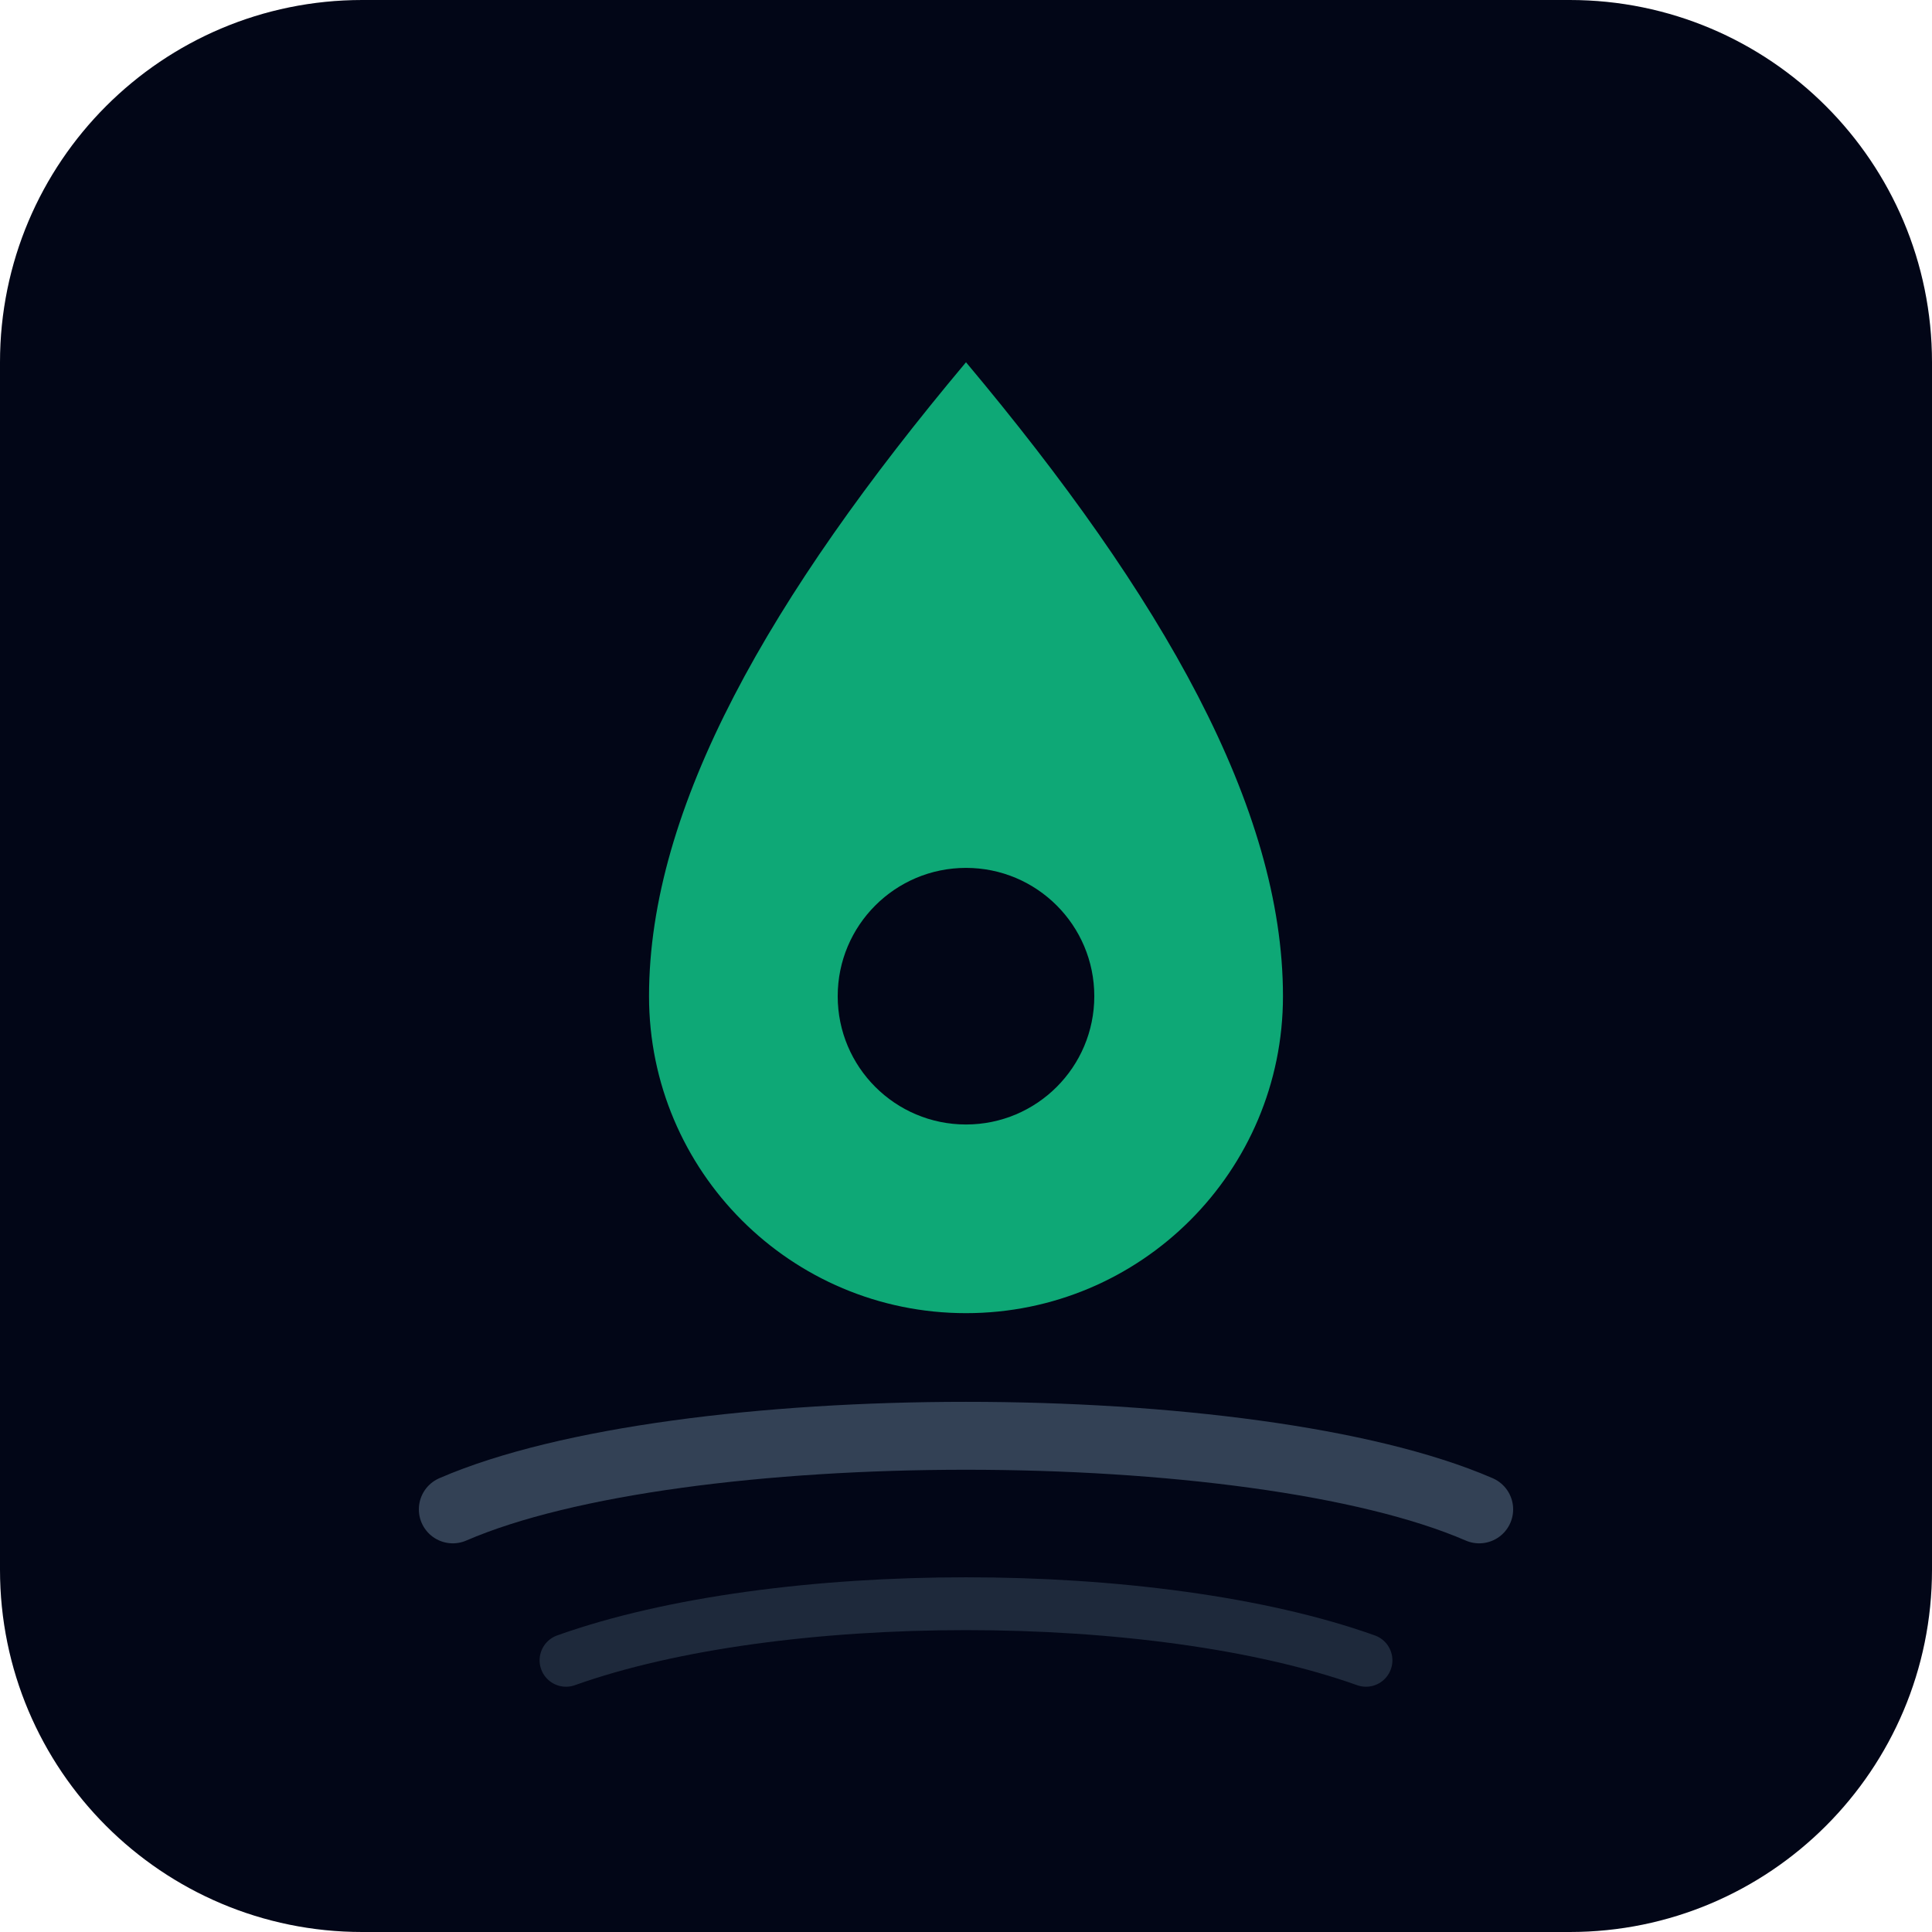
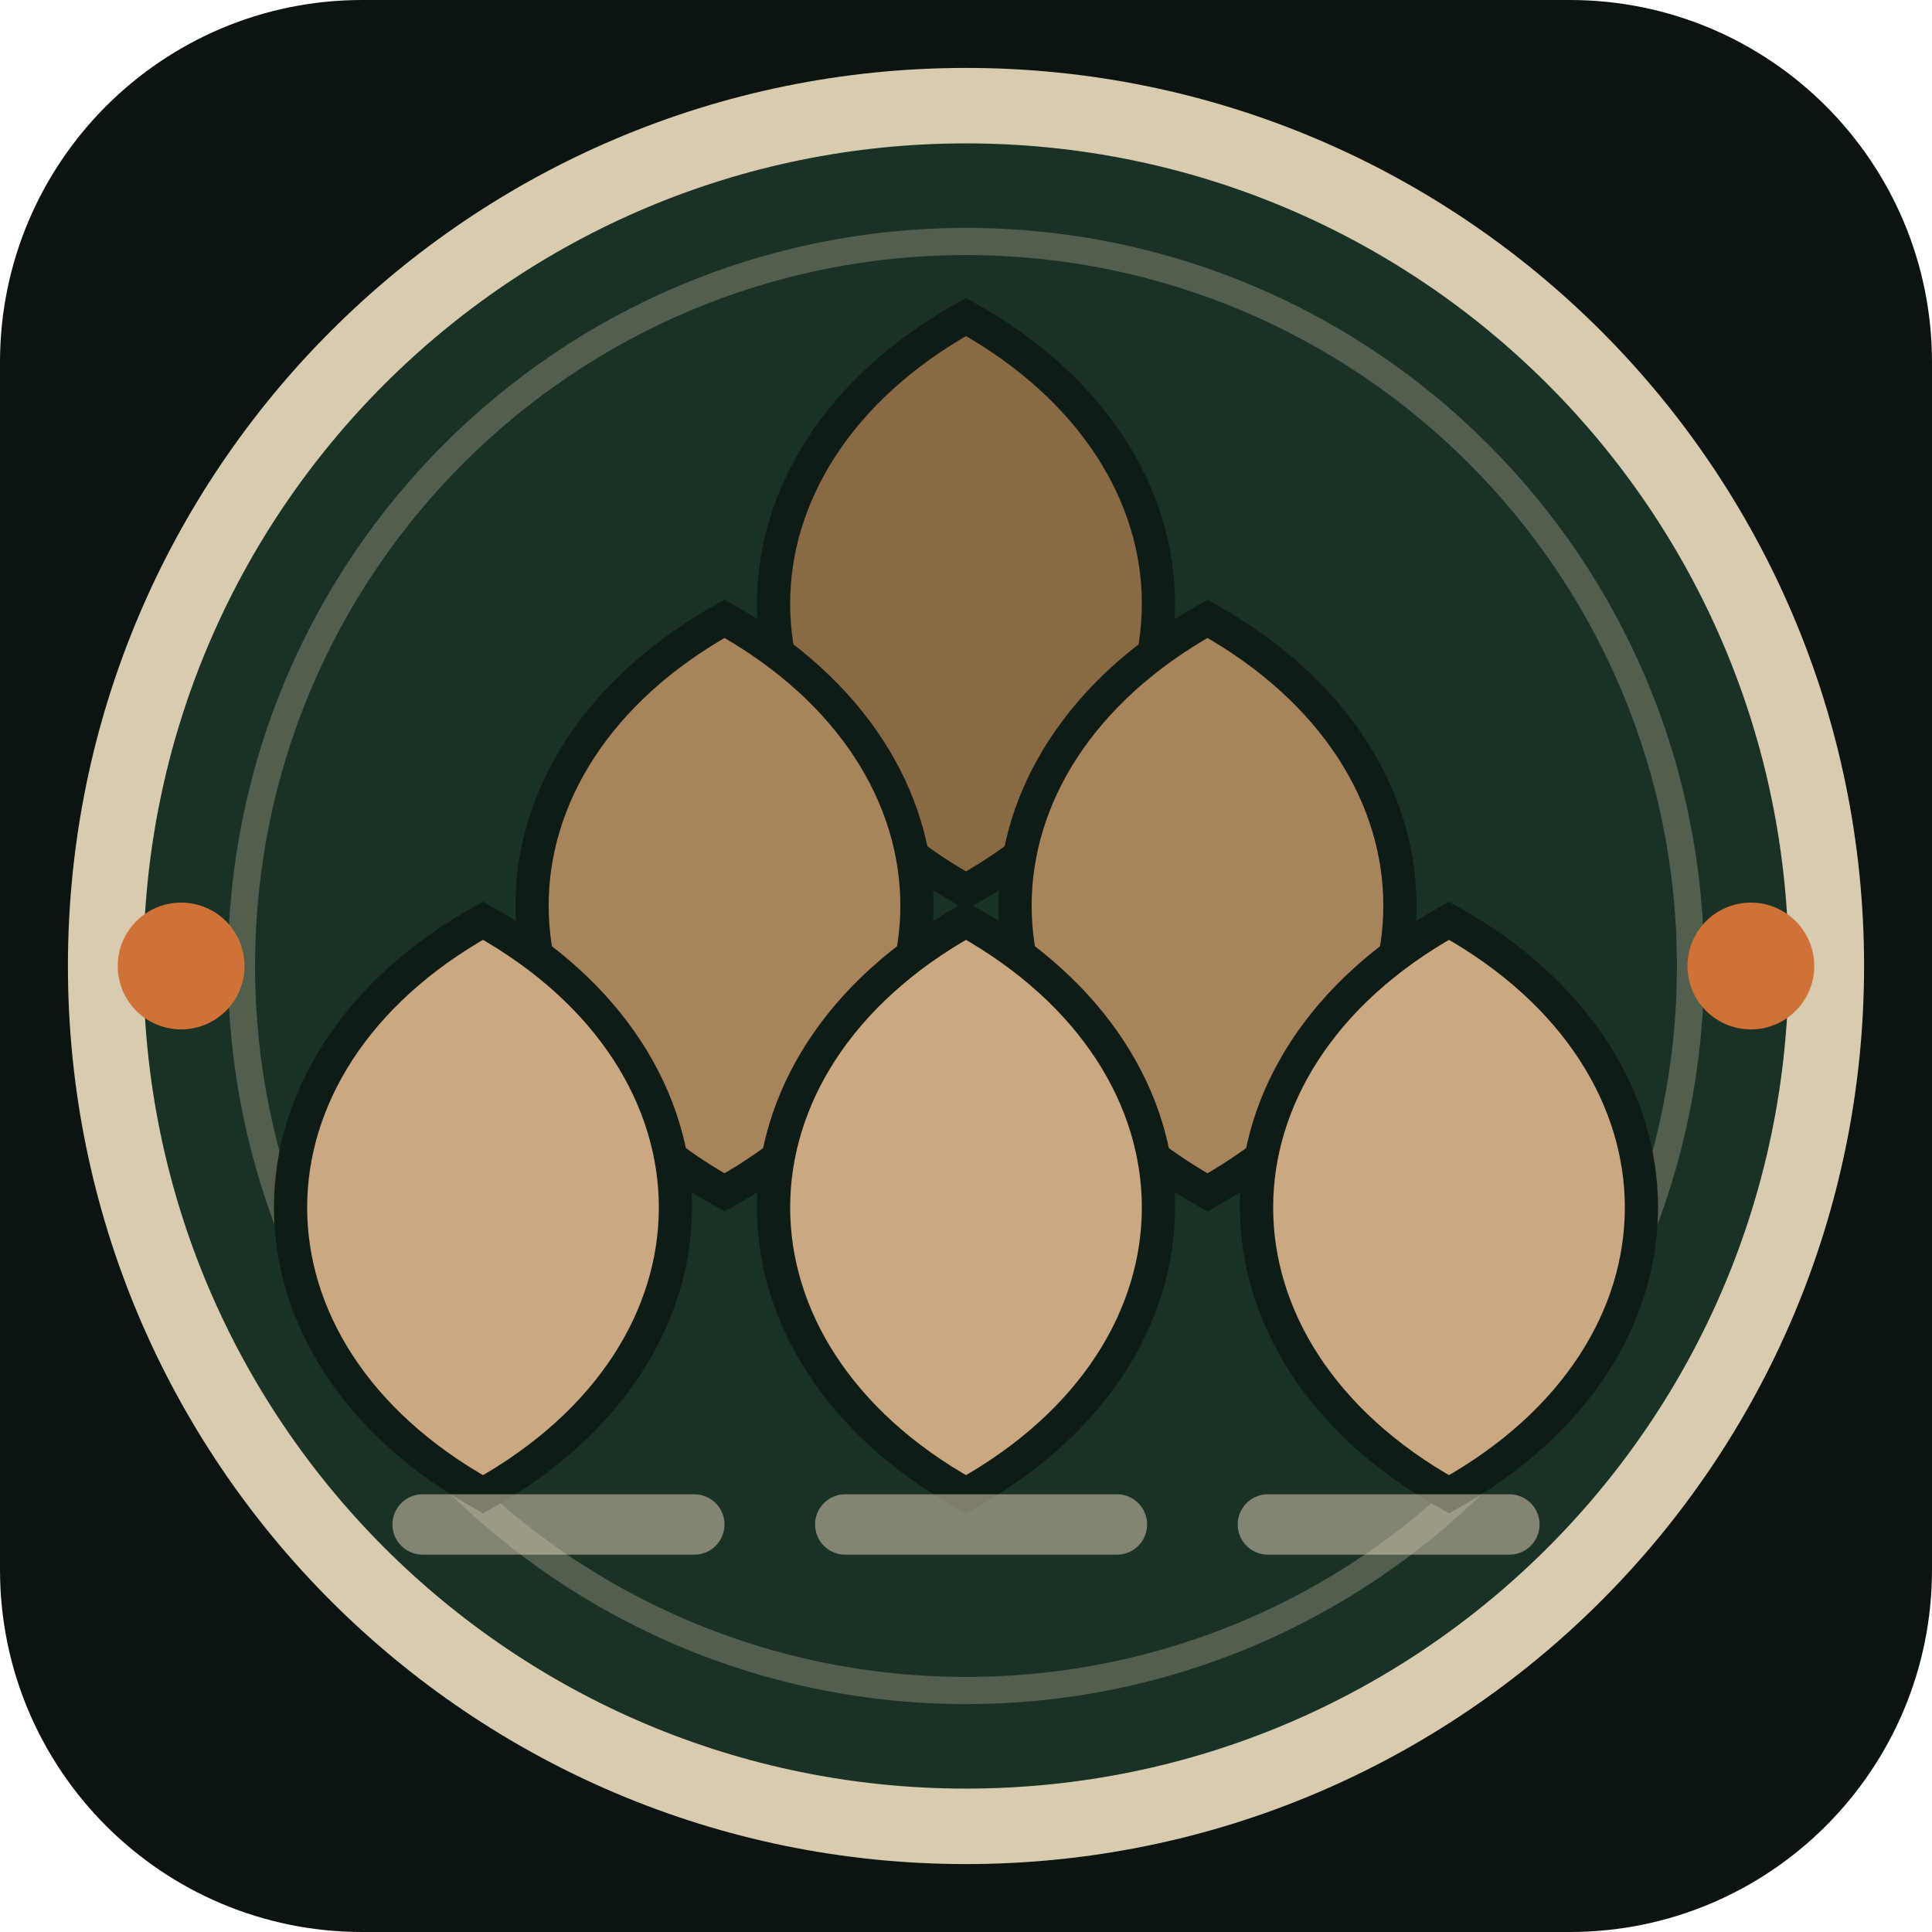
- <svg xmlns="http://www.w3.org/2000/svg" viewBox="0 0 512 512">
-   <rect width="512" height="512" rx="96" fill="#020617" />
-   <g fill="none" stroke-linecap="round">
-     <path d="M256 96c-52 62-84 118-84 168a84 84 0 0 0 168 0c0-50-32-106-84-168z" fill="#10b981" opacity=".9" />
-     <circle cx="256" cy="264" r="34" fill="#020617" />
-     <path d="M120 400c60-26 212-26 272 0" stroke="#334155" stroke-width="18" />
-     <path d="M150 440c56-20 156-20 212 0" stroke="#1e293b" stroke-width="14" />
+ <svg xmlns="http://www.w3.org/2000/svg" viewBox="0 0 64 64">
+   <rect width="64" height="64" rx="12" fill="#0b1410" />
+   <circle cx="32" cy="32" r="28.5" fill="#1a3125" />
+   <circle cx="32" cy="32" r="28.5" fill="none" stroke="#d8cbb0" stroke-width="2.5" />
+   <circle cx="32" cy="32" r="24" fill="none" stroke="#d8cbb0" stroke-width="0.9" opacity=".3" />
+   <g stroke="#0f1c16" stroke-width="1.1">
+     <path d="M32 10.5 C40.5 15.25, 40.5 24.75, 32 29.5 C23.5 24.75, 23.5 15.25, 32 10.5 Z" fill="#8a6a45" />
+     <path d="M24 20.5 C32.5 25.25, 32.5 34.75, 24 39.5 C15.5 34.75, 15.5 25.25, 24 20.5 Z              M40 20.5 C48.5 25.25, 48.5 34.75, 40 39.5 C31.5 34.75, 31.5 25.25, 40 20.5 Z" fill="#a8845c" />
+     <path d="M16 30.5 C24.5 35.25, 24.5 44.75, 16 49.5 C7.5 44.75, 7.5 35.25, 16 30.5 Z              M32 30.5 C40.5 35.25, 40.5 44.75, 32 49.5 C23.5 44.75, 23.5 35.25, 32 30.5 Z              M48 30.5 C56.5 35.25, 56.5 44.75, 48 49.5 C39.5 44.75, 39.5 35.25, 48 30.5 Z" fill="#c9a882" />
  </g>
+   <path d="M14 50.5 h9 M28 50.5 h9 M42 50.5 h8" fill="none" stroke="#d8cbb0" stroke-width="2" stroke-linecap="round" opacity=".55" />
+   <circle cx="6" cy="32" r="2.1" fill="#cf7238" />
+   <circle cx="58" cy="32" r="2.1" fill="#cf7238" />
</svg>
